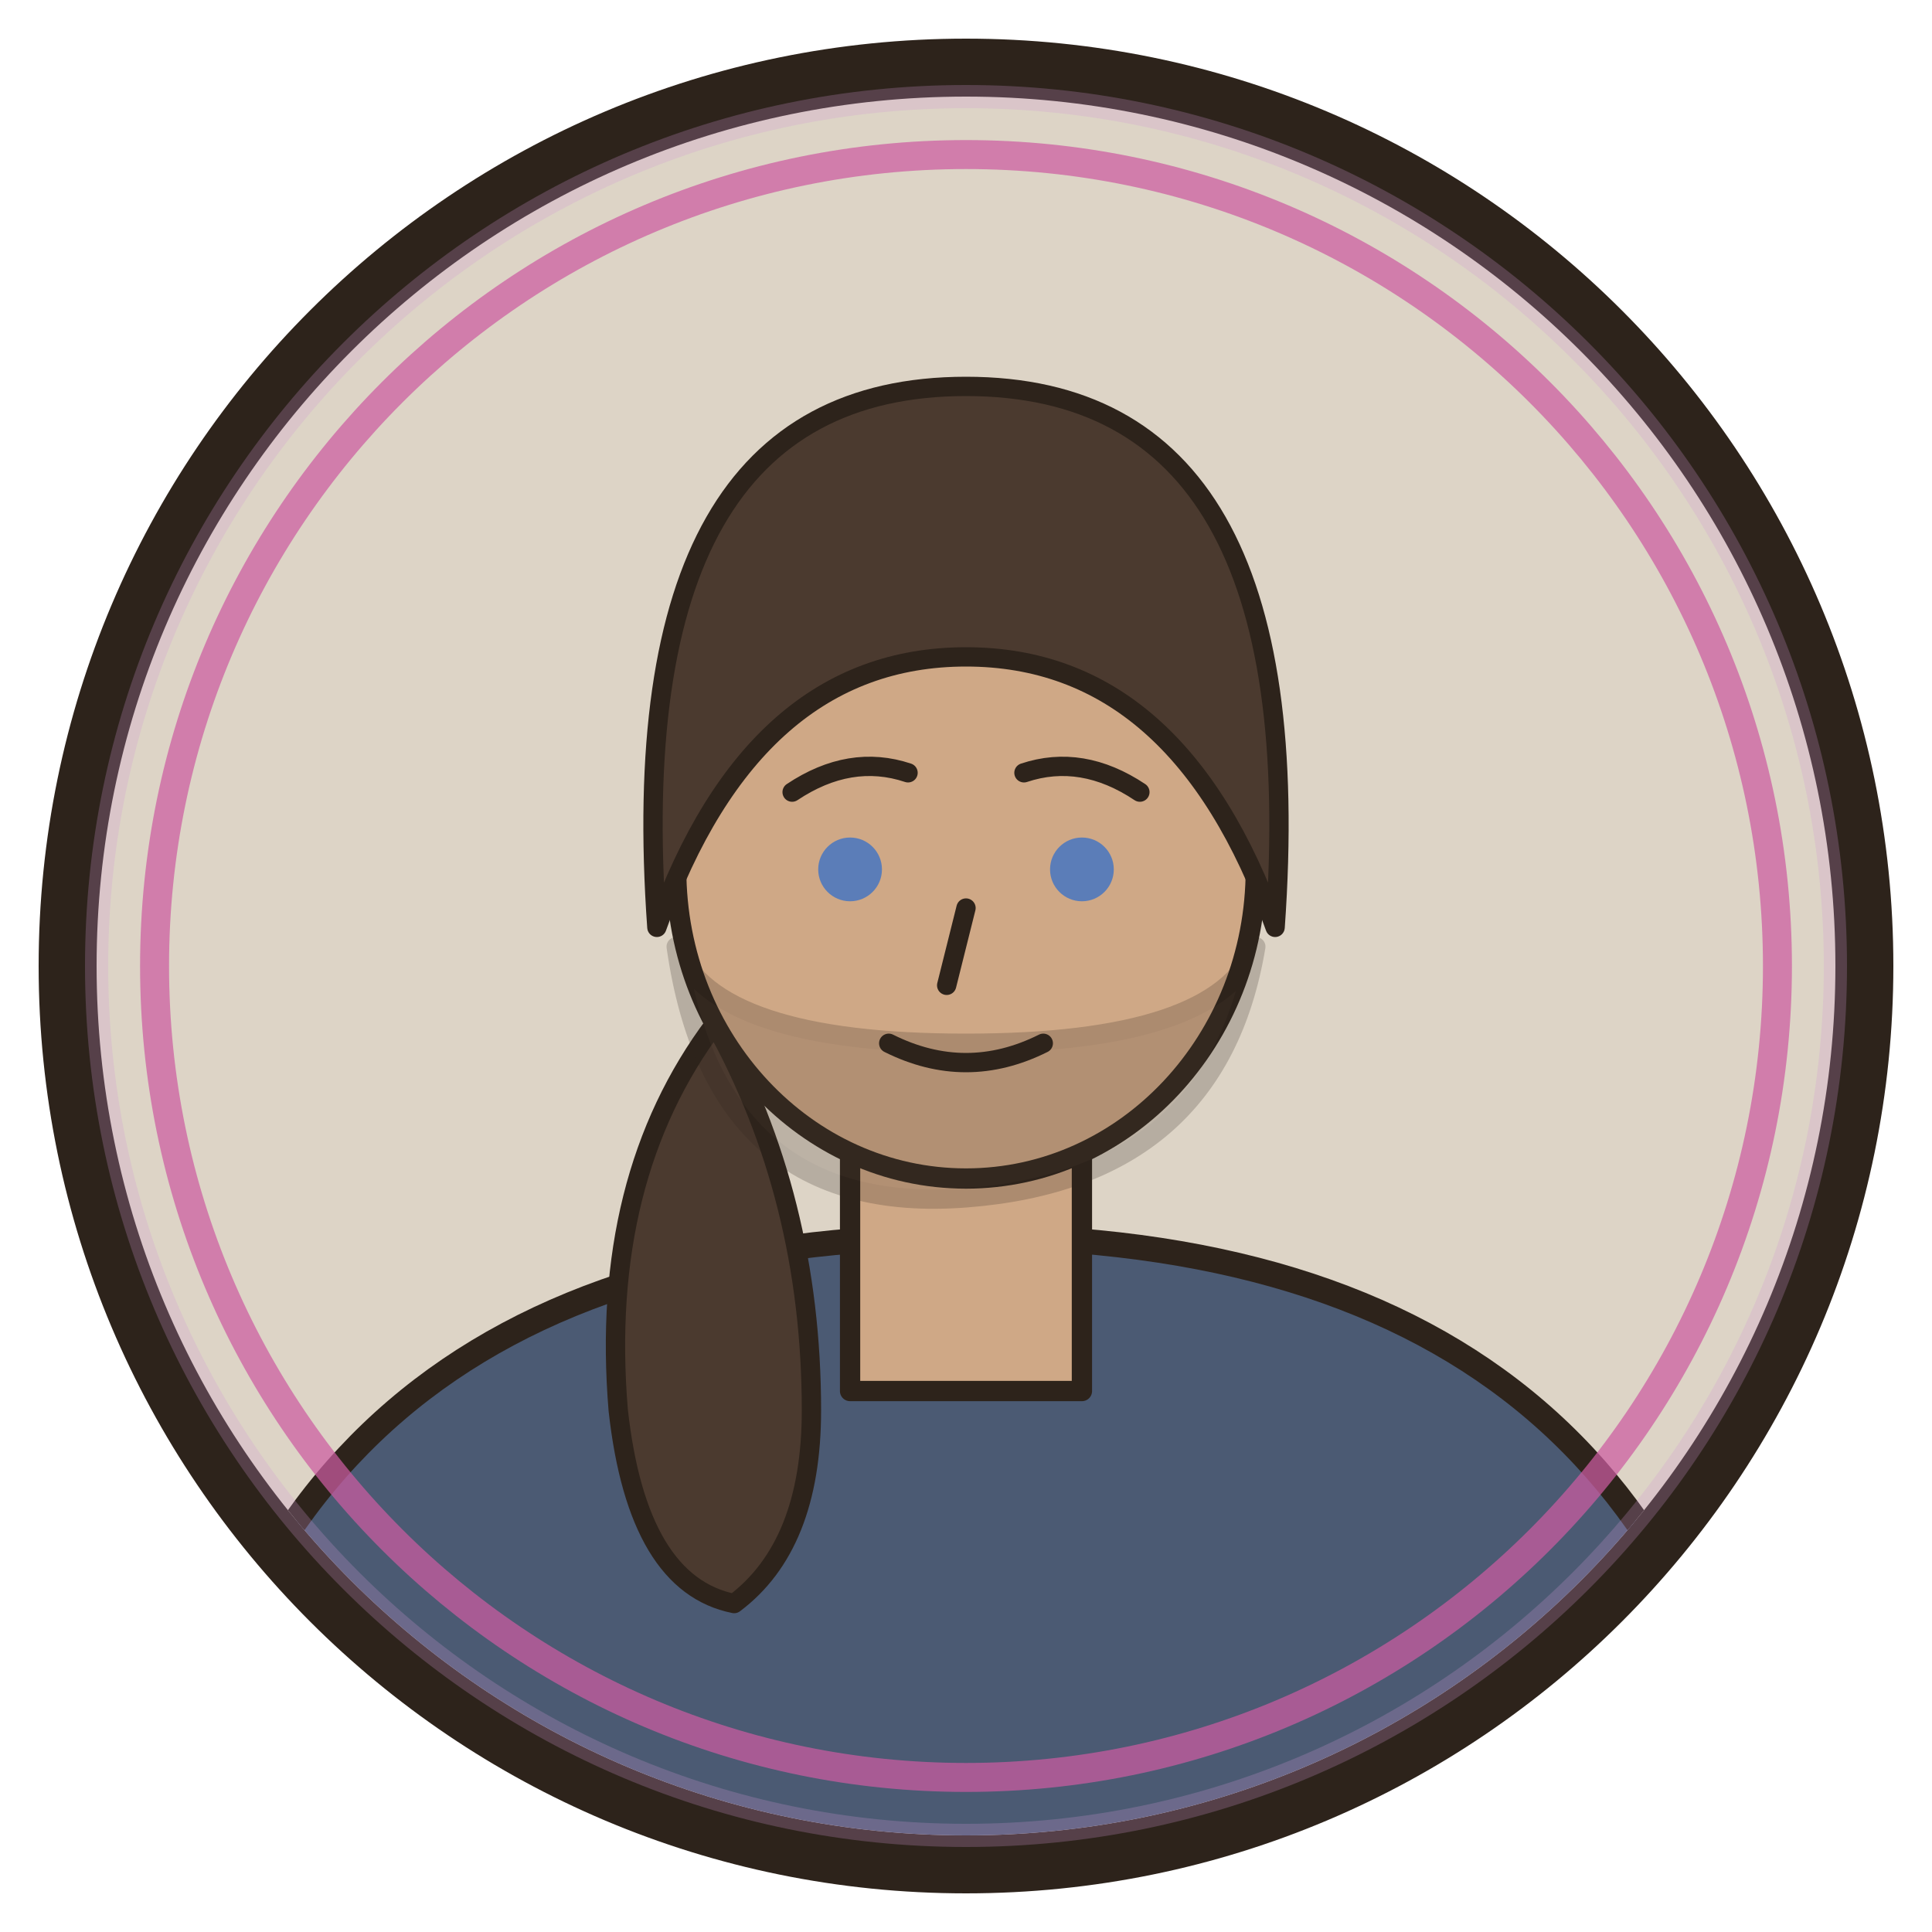
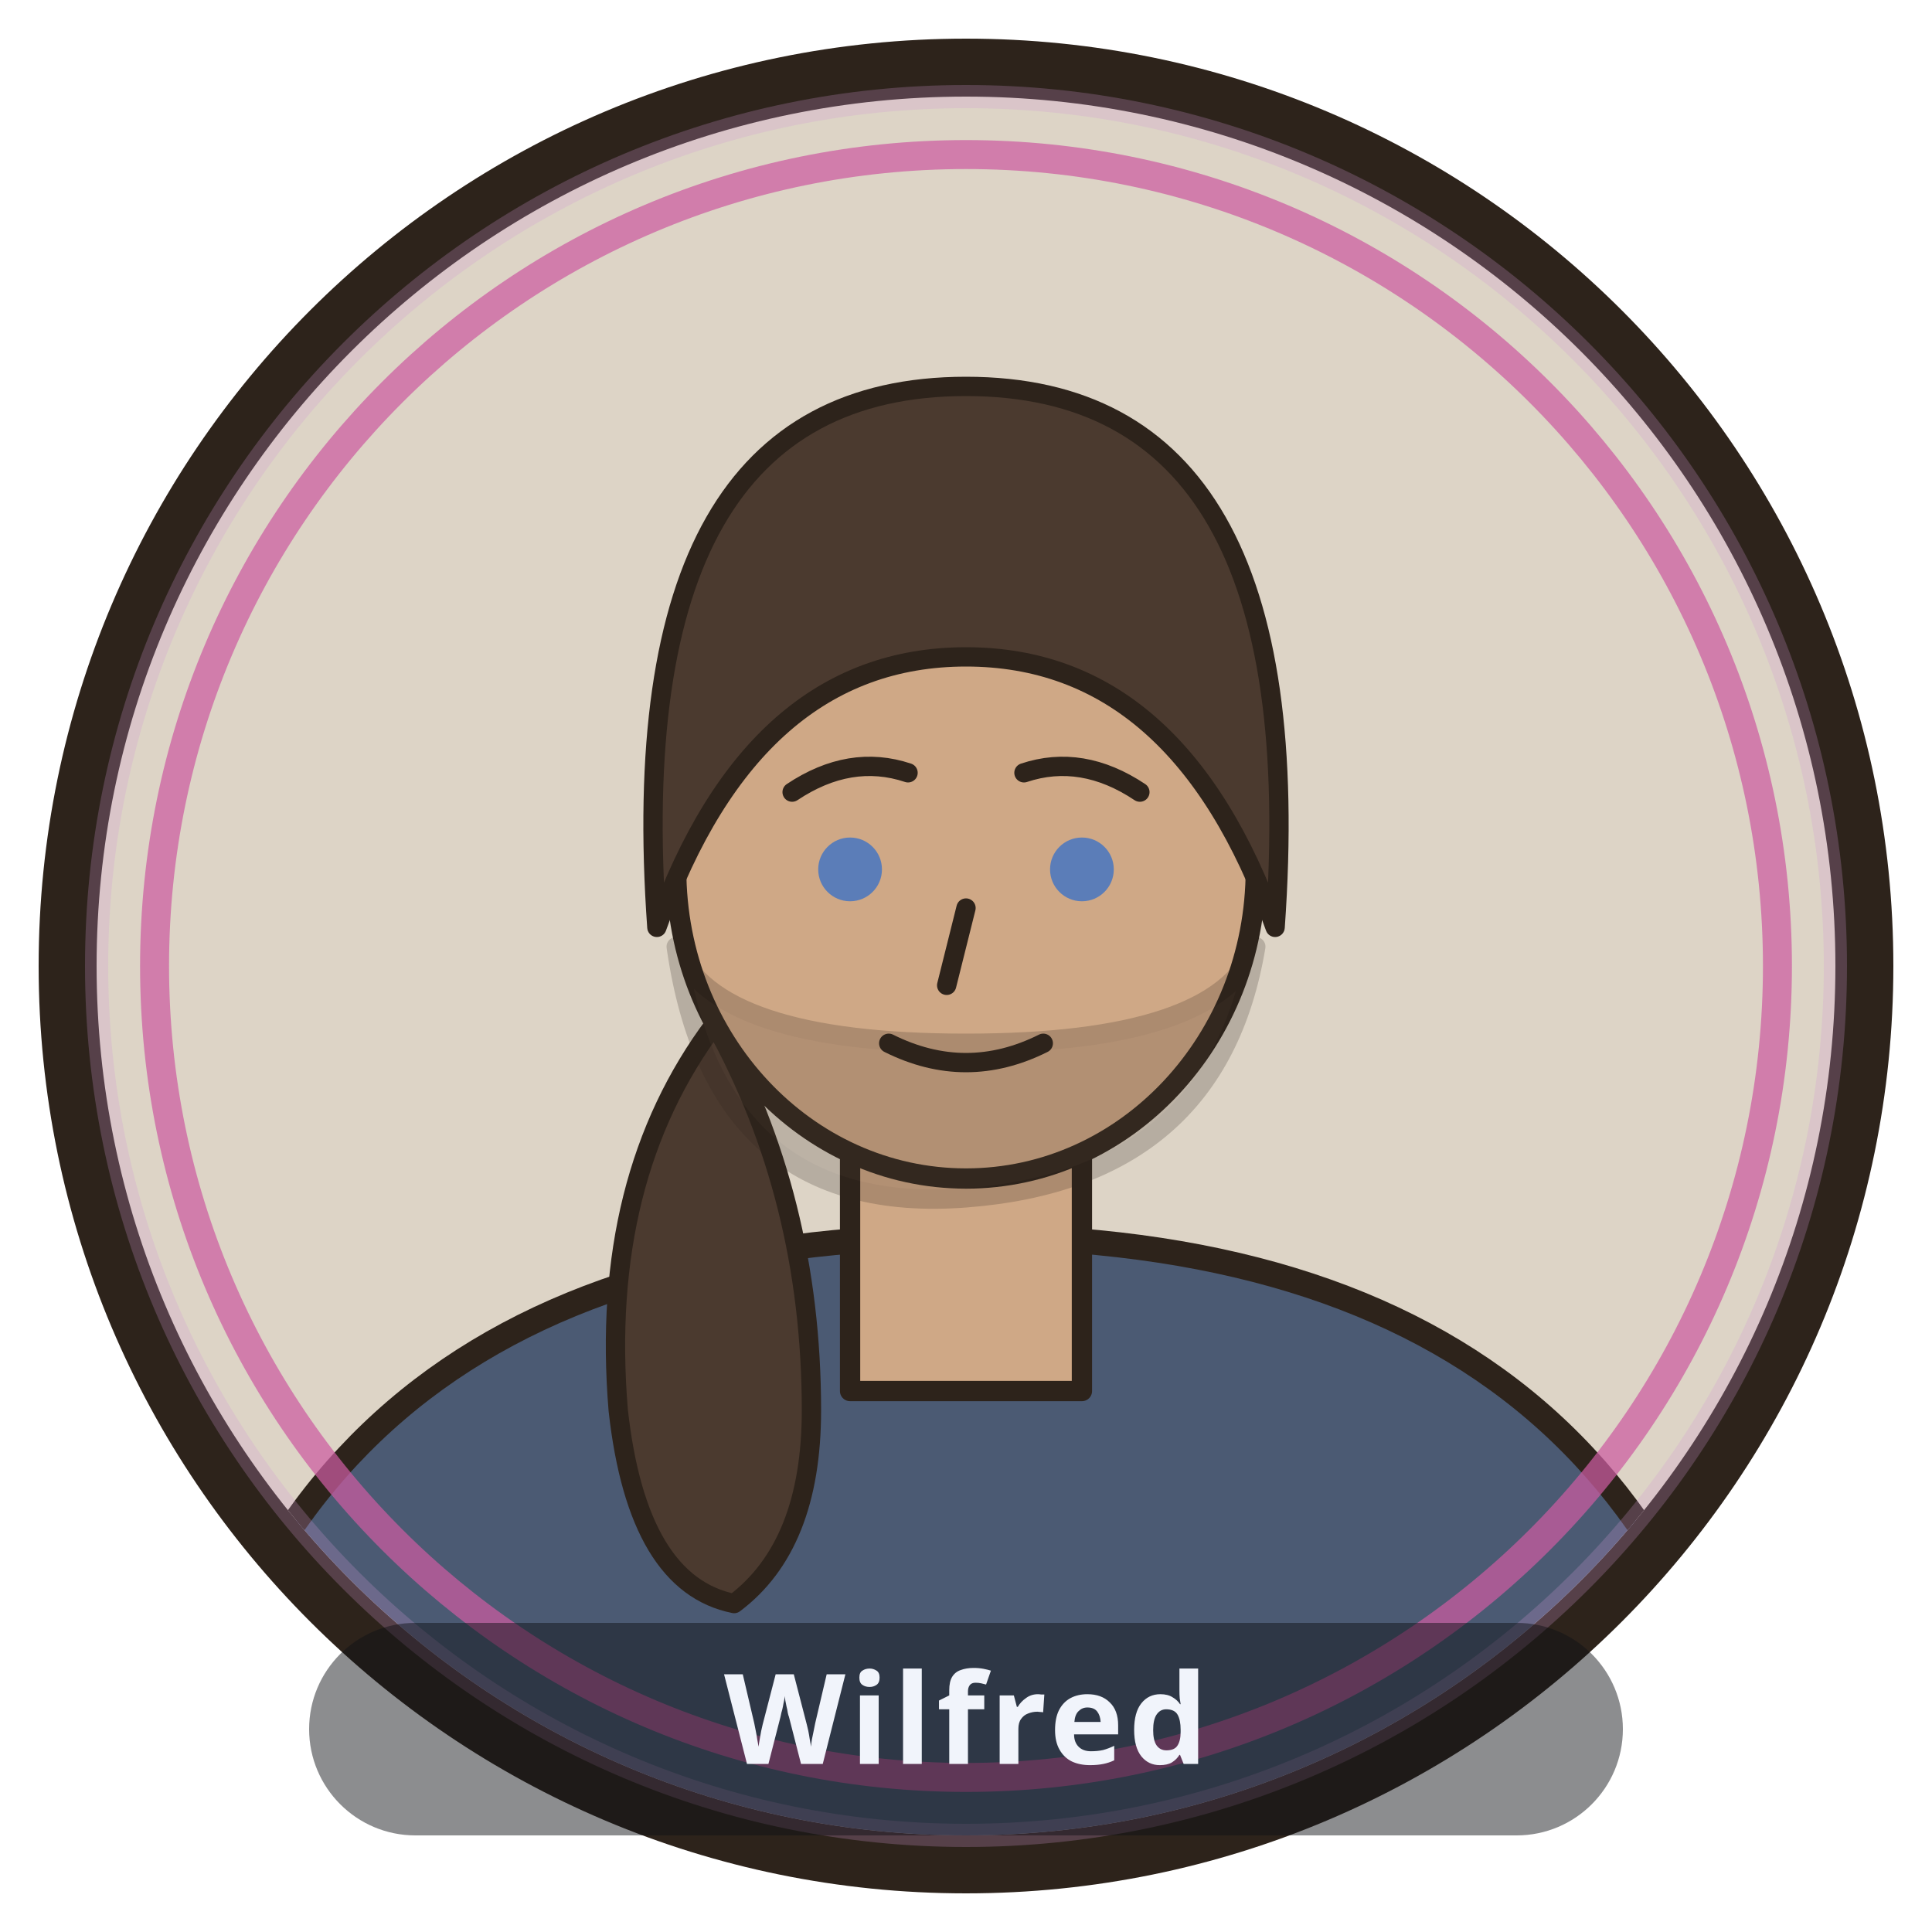
<svg xmlns="http://www.w3.org/2000/svg" viewBox="0 0 100 100">
  <style>
.ring{fill:#ddd4c6;stroke:#2d231b;stroke-width:3;}
.gold{fill:none;stroke:hsl(323 52% 58%);stroke-width:1.5;opacity:.72;}
.cloak{fill:#4b5a73;stroke:#2d231b;stroke-width:1.3;stroke-linejoin:round;}
.skin{fill:#cfa886;stroke:#2d231b;stroke-width:1.05;stroke-linejoin:round;}
.hair{fill:#4b3a2f;stroke:#2d231b;stroke-width:1;stroke-linejoin:round;}
.ln{fill:none;stroke:#2d231b;stroke-width:1;stroke-linecap:round;}
.hl{fill:none;stroke:#d7d0c2;stroke-width:.8;opacity:.84;}
.eye{fill:#5b7db8;}
</style>
  <circle class="ring" cx="50" cy="50" r="46.5" />
  <clipPath id="t">
    <circle cx="50" cy="50" r="45" />
  </clipPath>
  <g clip-path="url(#t)">
    <path class="cloak" d="M8,100 q4,-36 42,-36 q38,0 42,36 Z" />
    <rect class="skin" x="44" y="58" width="12" height="14" />
    <path class="hair" d="M37,53 q-6,8 -5,20 q1,9 6,10 q4,-3 4,-10 q0,-11 -5,-20 Z" />
    <ellipse class="skin" cx="50" cy="45" rx="15" ry="16" />
    <path class="hair" d="M34,48 q-2,-28 16,-28 q18,0 16,28 q-5,-14 -16,-14 q-11,0 -16,14 Z" />
    <path class="hair" d="M35,49 q2,14 15,13 q13,-1 15,-13 q-2,5 -15,5 q-13,0 -15,-5 Z" opacity=".22" />
    <circle class="eye" cx="44" cy="45" r="1.65" />
    <circle class="eye" cx="56" cy="45" r="1.65" />
    <path class="ln" d="M41,41 q3,-2 6,-1 M53,40 q3,-1 6,1" stroke-width=".9" />
    <line class="ln" x1="50" y1="47" x2="49" y2="51" stroke-width=".8" />
    <path class="ln" d="M46,54 q4,2 8,0" stroke-width=".92" />
  </g>
  <circle class="gold" cx="50" cy="50" r="42" />
  <circle cx="50" cy="50" r="45" fill="none" stroke="hsl(297 42% 72%)" stroke-opacity=".25" stroke-width="1.2" />
+   <rect x="16" y="84" width="68" height="11" rx="5.5" fill="#0f1116" fill-opacity="0.48" />
+   <text x="50" y="91.3" text-anchor="middle" font-family="Verdana, sans-serif" font-size="6.5" font-weight="700" letter-spacing="0.25" fill="#f1f4fb">Wilfred</text>
</svg>
